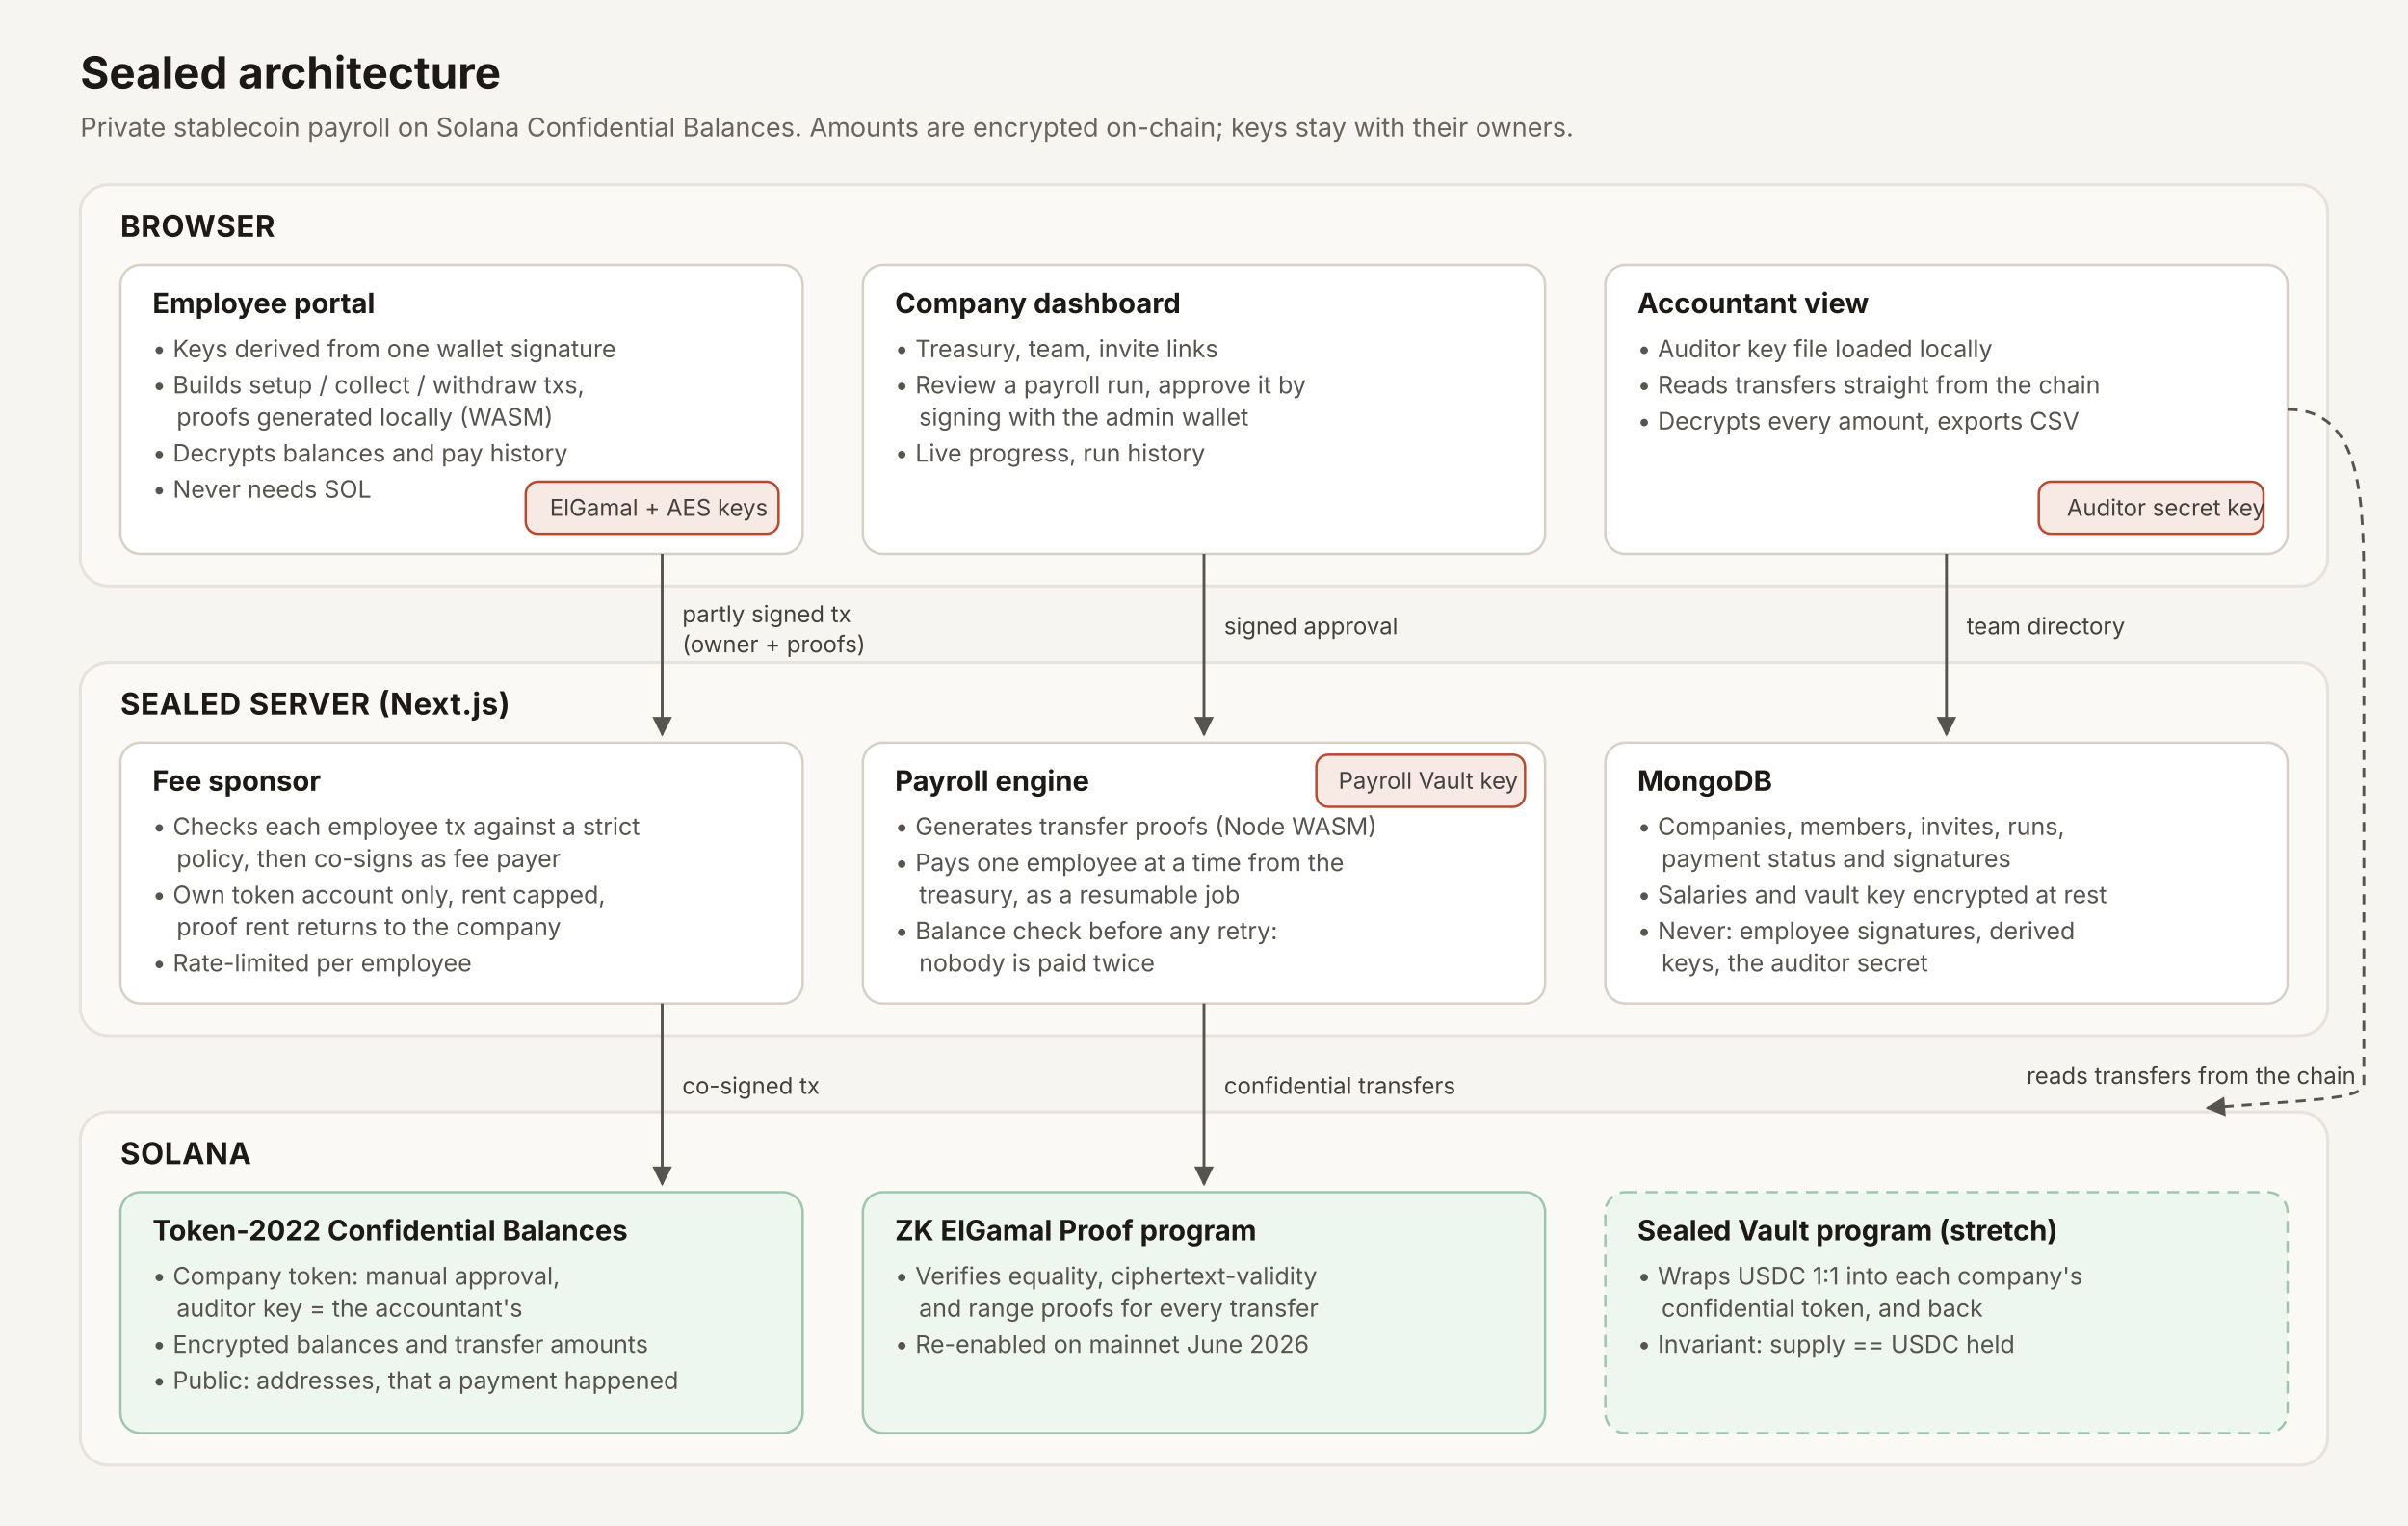
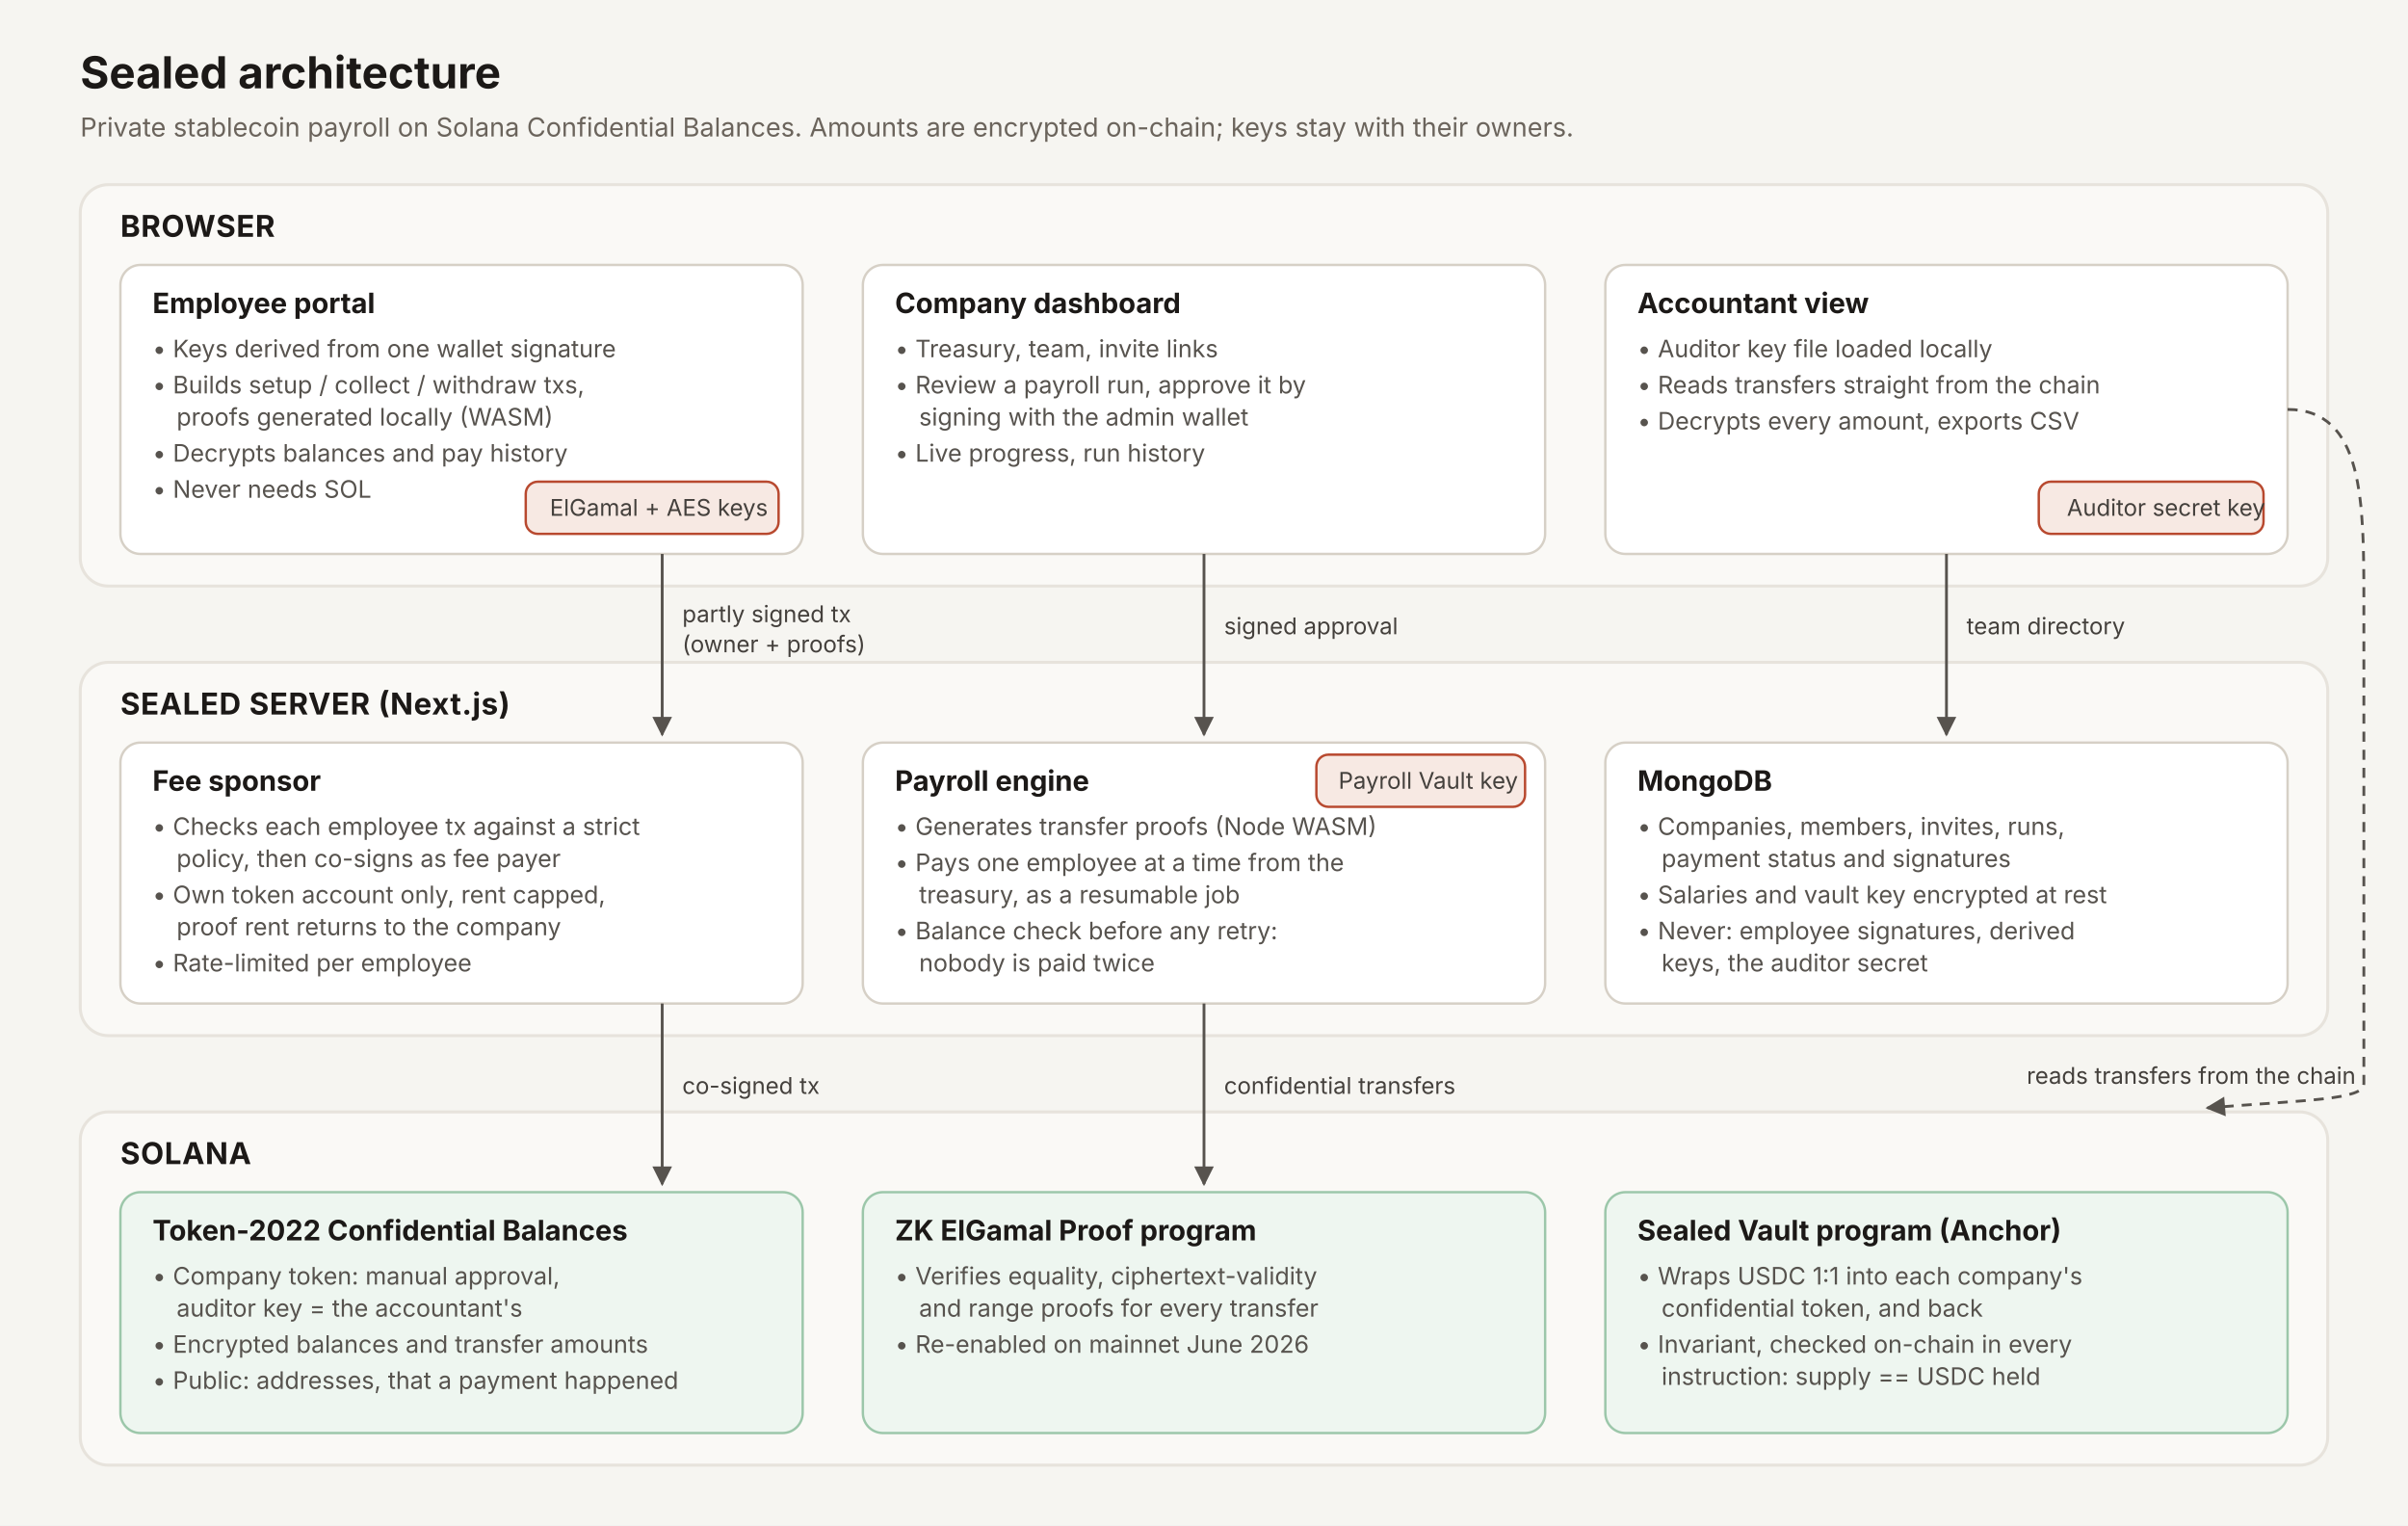
<svg xmlns="http://www.w3.org/2000/svg" viewBox="0 0 1200 760" font-family="Inter, 'Segoe UI', Helvetica, Arial, sans-serif">
  <defs>
    <marker id="arrow" viewBox="0 0 10 10" refX="9" refY="5" markerWidth="7" markerHeight="7" orient="auto-start-reverse">
      <path d="M0 0 L10 5 L0 10 z" fill="#57534e" />
    </marker>
    <style>
      .zone { fill: #faf9f6; stroke: #e7e3dc; stroke-width: 1.5; }
      .zone-title { font-size: 15px; font-weight: 700; fill: #1c1917; letter-spacing: .02em; }
      .box { fill: #ffffff; stroke: #d6d0c6; stroke-width: 1.2; }
      .key { fill: #f7e9e3; stroke: #b8492f; stroke-width: 1.2; }
      .chain { fill: #eef6f0; stroke: #9cc7aa; stroke-width: 1.2; }
      .title { font-size: 14px; font-weight: 650; fill: #1c1917; }
      .body { font-size: 12px; fill: #57534e; }
      .label { font-size: 11.5px; fill: #44403c; }
      .line { stroke: #57534e; stroke-width: 1.4; fill: none; marker-end: url(#arrow); }
      .dash { stroke-dasharray: 5 4; }
    </style>
  </defs>
  <rect width="1200" height="760" fill="#f6f5f1" />
  <text x="40" y="44" font-size="22" font-weight="700" fill="#1c1917">Sealed architecture</text>
  <text x="40" y="68" font-size="13" fill="#6b645c">Private stablecoin payroll on Solana Confidential Balances. Amounts are encrypted on-chain; keys stay with their owners.</text>
  <rect class="zone" x="40" y="92" width="1120" height="200" rx="14" />
  <text class="zone-title" x="60" y="118">BROWSER</text>
  <rect class="box" x="60" y="132" width="340" height="144" rx="10" />
  <text class="title" x="76" y="156">Employee portal</text>
  <text class="body" x="76" y="178">• Keys derived from one wallet signature</text>
  <text class="body" x="76" y="196">• Builds setup / collect / withdraw txs,</text>
  <text class="body" x="88" y="212">proofs generated locally (WASM)</text>
  <text class="body" x="76" y="230">• Decrypts balances and pay history</text>
  <text class="body" x="76" y="248">• Never needs SOL</text>
  <rect class="key" x="262" y="240" width="126" height="26" rx="6" />
  <text class="label" x="274" y="257">ElGamal + AES keys</text>
  <rect class="box" x="430" y="132" width="340" height="144" rx="10" />
  <text class="title" x="446" y="156">Company dashboard</text>
  <text class="body" x="446" y="178">• Treasury, team, invite links</text>
  <text class="body" x="446" y="196">• Review a payroll run, approve it by</text>
  <text class="body" x="458" y="212">signing with the admin wallet</text>
  <text class="body" x="446" y="230">• Live progress, run history</text>
  <rect class="box" x="800" y="132" width="340" height="144" rx="10" />
  <text class="title" x="816" y="156">Accountant view</text>
  <text class="body" x="816" y="178">• Auditor key file loaded locally</text>
  <text class="body" x="816" y="196">• Reads transfers straight from the chain</text>
  <text class="body" x="816" y="214">• Decrypts every amount, exports CSV</text>
  <rect class="key" x="1016" y="240" width="112" height="26" rx="6" />
  <text class="label" x="1030" y="257">Auditor secret key</text>
  <rect class="zone" x="40" y="330" width="1120" height="186" rx="14" />
  <text class="zone-title" x="60" y="356">SEALED SERVER (Next.js)</text>
  <rect class="box" x="60" y="370" width="340" height="130" rx="10" />
  <text class="title" x="76" y="394">Fee sponsor</text>
  <text class="body" x="76" y="416">• Checks each employee tx against a strict</text>
  <text class="body" x="88" y="432">policy, then co-signs as fee payer</text>
  <text class="body" x="76" y="450">• Own token account only, rent capped,</text>
  <text class="body" x="88" y="466">proof rent returns to the company</text>
  <text class="body" x="76" y="484">• Rate-limited per employee</text>
  <rect class="box" x="430" y="370" width="340" height="130" rx="10" />
  <text class="title" x="446" y="394">Payroll engine</text>
  <text class="body" x="446" y="416">• Generates transfer proofs (Node WASM)</text>
  <text class="body" x="446" y="434">• Pays one employee at a time from the</text>
  <text class="body" x="458" y="450">treasury, as a resumable job</text>
  <text class="body" x="446" y="468">• Balance check before any retry:</text>
  <text class="body" x="458" y="484">nobody is paid twice</text>
  <rect class="key" x="656" y="376" width="104" height="26" rx="6" />
  <text class="label" x="667" y="393">Payroll Vault key</text>
  <rect class="box" x="800" y="370" width="340" height="130" rx="10" />
  <text class="title" x="816" y="394">MongoDB</text>
  <text class="body" x="816" y="416">• Companies, members, invites, runs,</text>
  <text class="body" x="828" y="432">payment status and signatures</text>
  <text class="body" x="816" y="450">• Salaries and vault key encrypted at rest</text>
  <text class="body" x="816" y="468">• Never: employee signatures, derived</text>
  <text class="body" x="828" y="484">keys, the auditor secret</text>
  <rect class="zone" x="40" y="554" width="1120" height="176" rx="14" />
  <text class="zone-title" x="60" y="580">SOLANA</text>
  <rect class="chain" x="60" y="594" width="340" height="120" rx="10" />
  <text class="title" x="76" y="618">Token-2022 Confidential Balances</text>
  <text class="body" x="76" y="640">• Company token: manual approval,</text>
  <text class="body" x="88" y="656">auditor key = the accountant's</text>
  <text class="body" x="76" y="674">• Encrypted balances and transfer amounts</text>
  <text class="body" x="76" y="692">• Public: addresses, that a payment happened</text>
  <rect class="chain" x="430" y="594" width="340" height="120" rx="10" />
  <text class="title" x="446" y="618">ZK ElGamal Proof program</text>
  <text class="body" x="446" y="640">• Verifies equality, ciphertext-validity</text>
  <text class="body" x="458" y="656">and range proofs for every transfer</text>
  <text class="body" x="446" y="674">• Re-enabled on mainnet June 2026</text>
-   <rect class="chain" x="800" y="594" width="340" height="120" rx="10" stroke-dasharray="6 4" />
-   <text class="title" x="816" y="618">Sealed Vault program (stretch)</text>
+   <rect class="chain" x="800" y="594" width="340" height="120" rx="10" />
+   <text class="title" x="816" y="618">Sealed Vault program (Anchor)</text>
  <text class="body" x="816" y="640">• Wraps USDC 1:1 into each company's</text>
  <text class="body" x="828" y="656">confidential token, and back</text>
-   <text class="body" x="816" y="674">• Invariant: supply == USDC held</text>
+   <text class="body" x="816" y="674">• Invariant, checked on-chain in every</text>
+   <text class="body" x="828" y="690">instruction: supply == USDC held</text>
  <path class="line" d="M330 276 V366" />
  <text class="label" x="340" y="310">partly signed tx</text>
  <text class="label" x="340" y="325">(owner + proofs)</text>
  <path class="line" d="M600 276 V366" />
  <text class="label" x="610" y="316">signed approval</text>
  <path class="line" d="M970 276 V366" />
  <text class="label" x="980" y="316">team directory</text>
  <path class="line" d="M330 500 V590" />
  <text class="label" x="340" y="545">co-signed tx</text>
  <path class="line" d="M600 500 V590" />
  <text class="label" x="610" y="545">confidential transfers</text>
  <path class="line dash" d="M1140 204 C1178 204 1178 250 1178 300 V540 C1178 548 1150 548 1100 552" />
  <text class="label" x="1010" y="540">reads transfers from the chain</text>
</svg>
